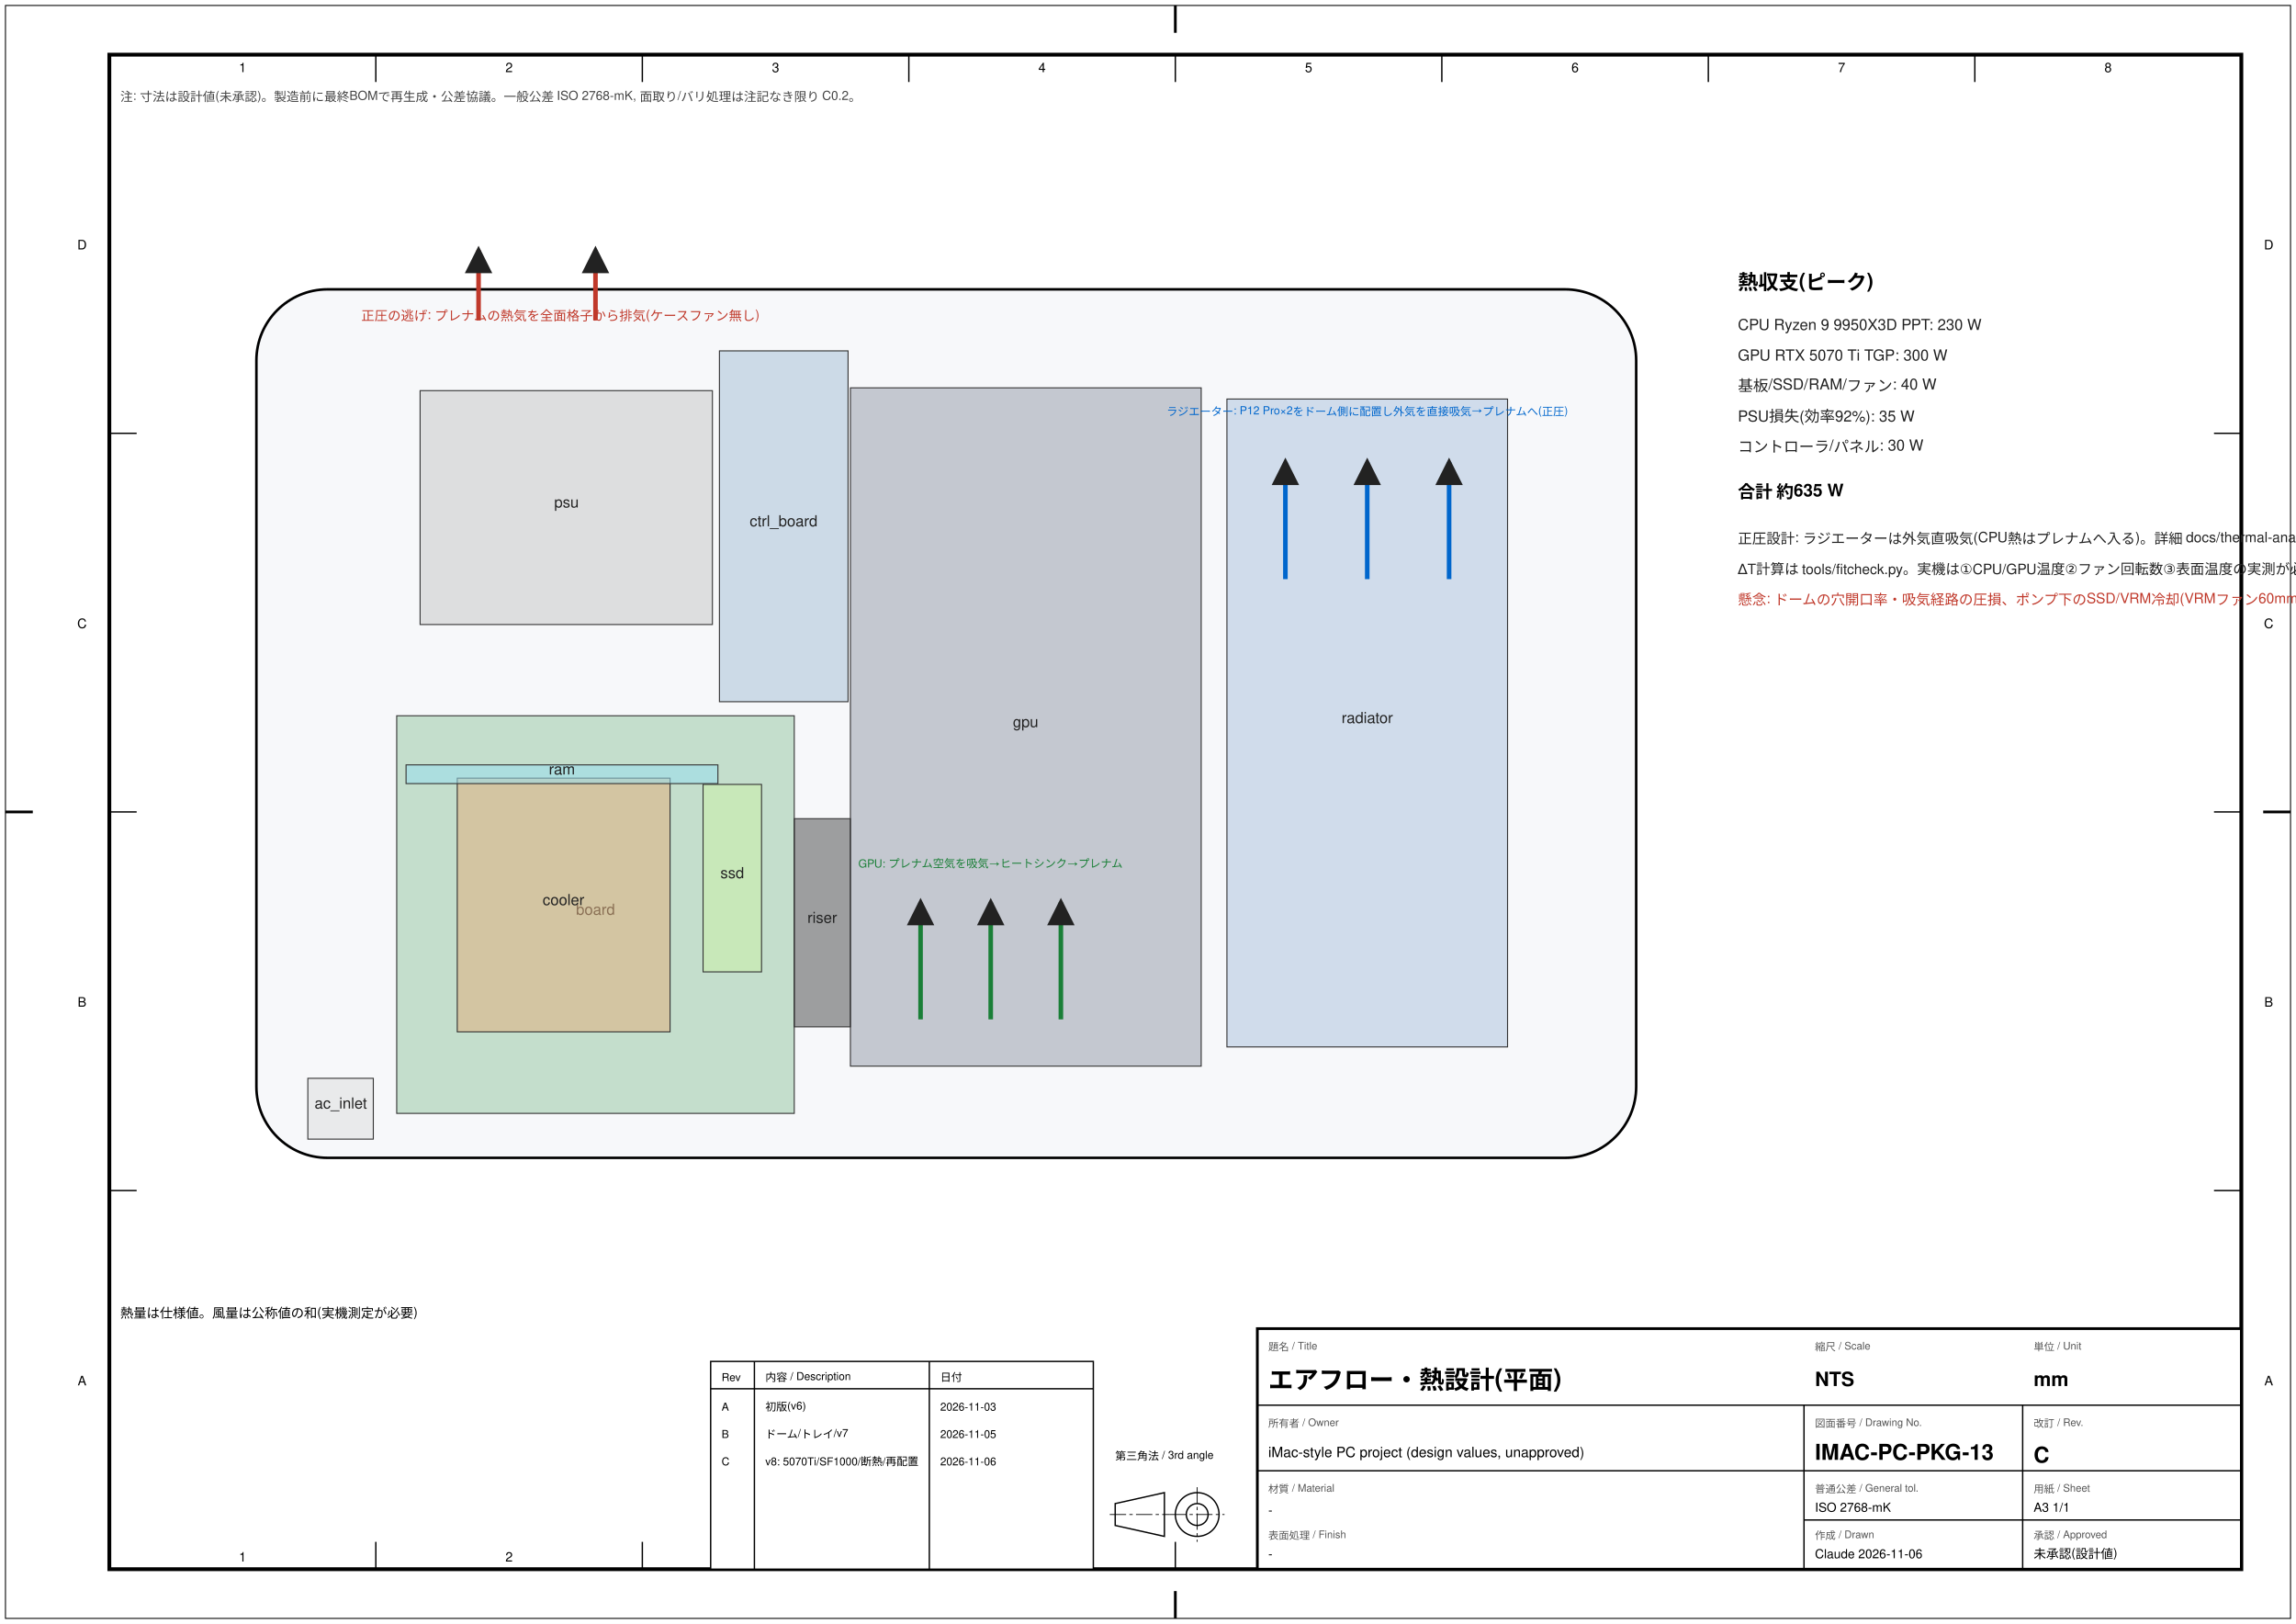
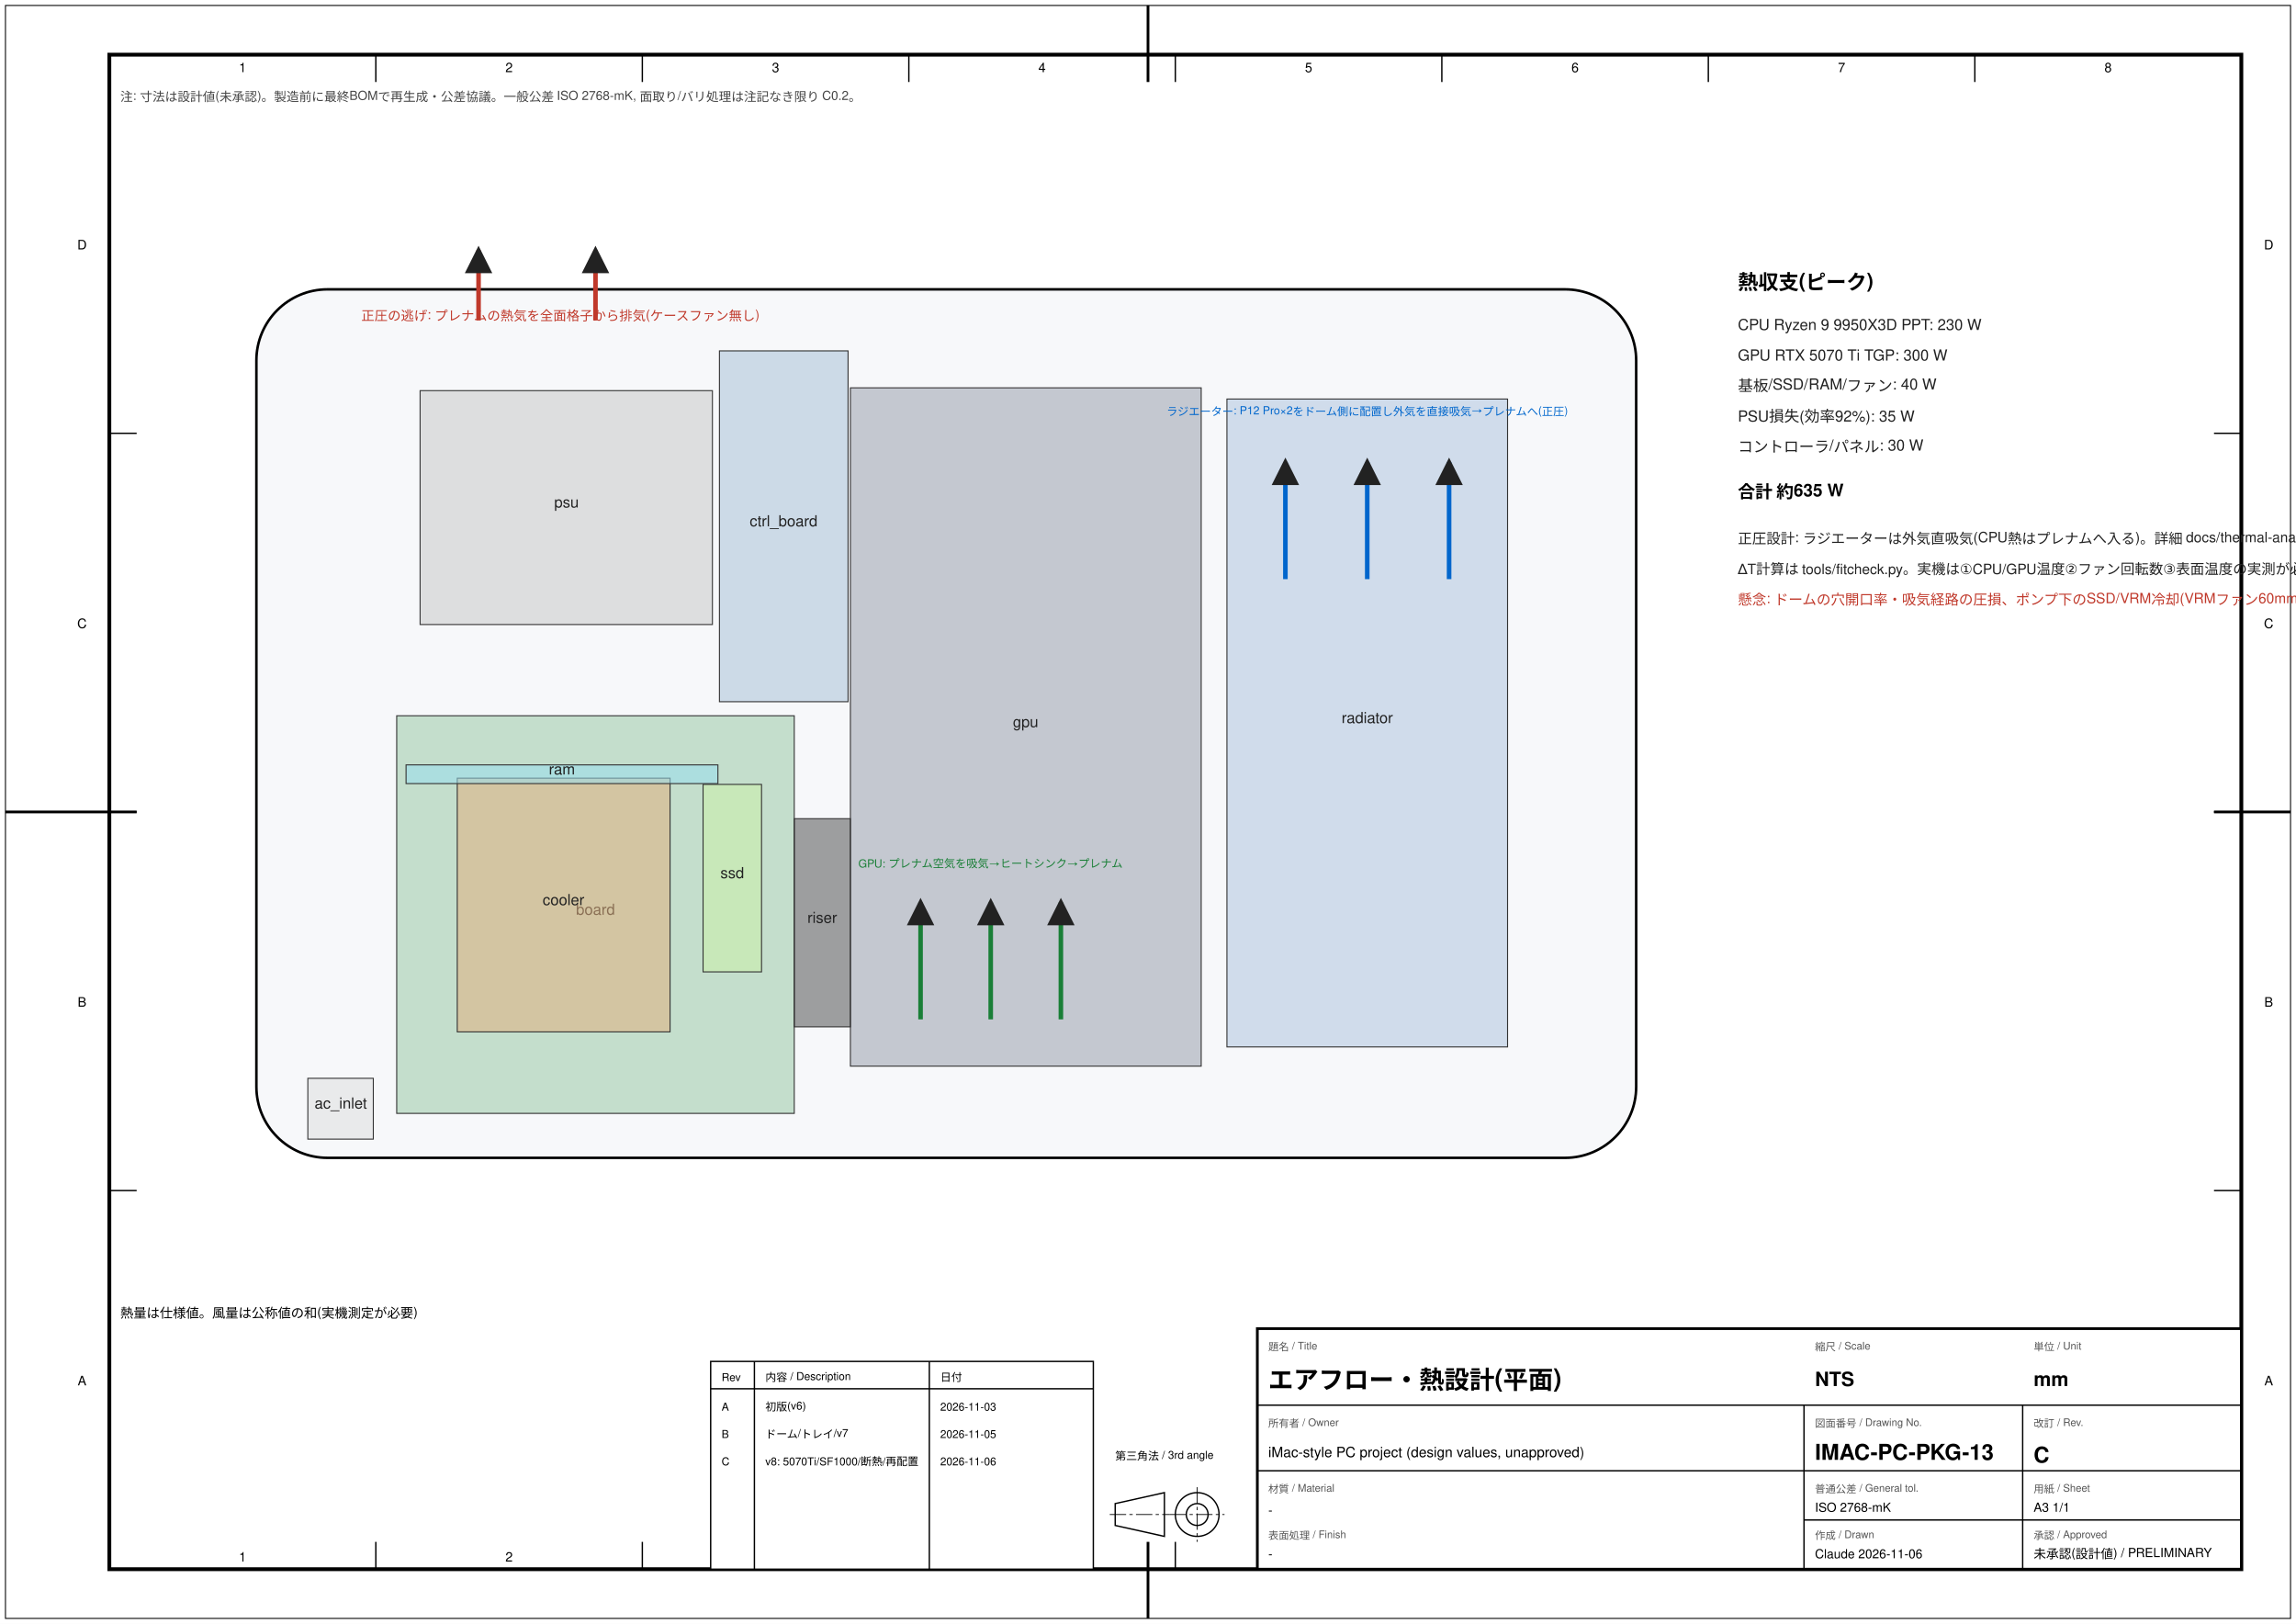
<svg xmlns="http://www.w3.org/2000/svg" viewBox="0 0 420 297" font-family="Helvetica,Arial,sans-serif">
  <defs>
    <marker id="ar" markerWidth="6" markerHeight="6" refX="5" refY="3" orient="auto">
      <path d="M0,0 L6,3 L0,6 z" fill="#222" />
    </marker>
    <marker id="ag" markerWidth="6" markerHeight="6" refX="5" refY="3" orient="auto">
      <path d="M0,0 L6,3 L0,6 z" fill="#1a7f37" />
    </marker>
  </defs>
  <rect width="100%" height="100%" fill="#fff" />
  <rect x="1" y="1" width="418" height="295" fill="none" stroke="#000" stroke-width=".18" />
  <rect x="20" y="10" width="390" height="277" fill="none" stroke="#000" stroke-width=".7" />
  <line x1="68.75" y1="10" x2="68.75" y2="15" stroke="#000" stroke-width="0.25" />
  <line x1="68.75" y1="287" x2="68.75" y2="282" stroke="#000" stroke-width="0.25" />
  <text x="44.38" y="13.20" font-size="2.4" text-anchor="middle" font-weight="normal" fill="#000">1</text>
  <text x="44.38" y="285.60" font-size="2.4" text-anchor="middle" font-weight="normal" fill="#000">1</text>
  <line x1="117.5" y1="10" x2="117.5" y2="15" stroke="#000" stroke-width="0.25" />
  <line x1="117.5" y1="287" x2="117.5" y2="282" stroke="#000" stroke-width="0.25" />
  <text x="93.12" y="13.20" font-size="2.4" text-anchor="middle" font-weight="normal" fill="#000">2</text>
  <text x="93.12" y="285.60" font-size="2.4" text-anchor="middle" font-weight="normal" fill="#000">2</text>
  <line x1="166.25" y1="10" x2="166.25" y2="15" stroke="#000" stroke-width="0.25" />
  <line x1="166.25" y1="287" x2="166.25" y2="282" stroke="#000" stroke-width="0.25" />
  <text x="141.88" y="13.20" font-size="2.4" text-anchor="middle" font-weight="normal" fill="#000">3</text>
  <text x="141.88" y="285.60" font-size="2.4" text-anchor="middle" font-weight="normal" fill="#000">3</text>
  <line x1="215.0" y1="10" x2="215.0" y2="15" stroke="#000" stroke-width="0.25" />
  <line x1="215.0" y1="287" x2="215.0" y2="282" stroke="#000" stroke-width="0.25" />
  <text x="190.62" y="13.20" font-size="2.4" text-anchor="middle" font-weight="normal" fill="#000">4</text>
  <text x="190.62" y="285.60" font-size="2.4" text-anchor="middle" font-weight="normal" fill="#000">4</text>
  <line x1="263.75" y1="10" x2="263.75" y2="15" stroke="#000" stroke-width="0.25" />
  <line x1="263.75" y1="287" x2="263.75" y2="282" stroke="#000" stroke-width="0.25" />
  <text x="239.38" y="13.20" font-size="2.4" text-anchor="middle" font-weight="normal" fill="#000">5</text>
  <text x="239.38" y="285.60" font-size="2.4" text-anchor="middle" font-weight="normal" fill="#000">5</text>
  <line x1="312.5" y1="10" x2="312.5" y2="15" stroke="#000" stroke-width="0.25" />
  <line x1="312.5" y1="287" x2="312.5" y2="282" stroke="#000" stroke-width="0.25" />
  <text x="288.12" y="13.20" font-size="2.4" text-anchor="middle" font-weight="normal" fill="#000">6</text>
  <text x="288.12" y="285.60" font-size="2.4" text-anchor="middle" font-weight="normal" fill="#000">6</text>
  <line x1="361.25" y1="10" x2="361.25" y2="15" stroke="#000" stroke-width="0.25" />
  <line x1="361.25" y1="287" x2="361.25" y2="282" stroke="#000" stroke-width="0.25" />
  <text x="336.88" y="13.20" font-size="2.4" text-anchor="middle" font-weight="normal" fill="#000">7</text>
  <text x="336.88" y="285.60" font-size="2.4" text-anchor="middle" font-weight="normal" fill="#000">7</text>
  <text x="385.62" y="13.20" font-size="2.4" text-anchor="middle" font-weight="normal" fill="#000">8</text>
  <text x="385.62" y="285.60" font-size="2.4" text-anchor="middle" font-weight="normal" fill="#000">8</text>
  <line x1="20" y1="79.25" x2="25" y2="79.25" stroke="#000" stroke-width="0.25" />
  <line x1="410" y1="79.25" x2="405" y2="79.25" stroke="#000" stroke-width="0.25" />
  <line x1="20" y1="148.5" x2="25" y2="148.5" stroke="#000" stroke-width="0.25" />
  <line x1="410" y1="148.5" x2="405" y2="148.5" stroke="#000" stroke-width="0.25" />
  <line x1="20" y1="217.75" x2="25" y2="217.75" stroke="#000" stroke-width="0.25" />
  <line x1="410" y1="217.75" x2="405" y2="217.75" stroke="#000" stroke-width="0.25" />
  <text x="15.00" y="45.62" font-size="2.4" text-anchor="middle" font-weight="normal" fill="#000">D</text>
  <text x="415.00" y="45.62" font-size="2.4" text-anchor="middle" font-weight="normal" fill="#000">D</text>
  <text x="15.00" y="114.88" font-size="2.4" text-anchor="middle" font-weight="normal" fill="#000">C</text>
  <text x="415.00" y="114.88" font-size="2.4" text-anchor="middle" font-weight="normal" fill="#000">C</text>
  <text x="15.00" y="184.12" font-size="2.4" text-anchor="middle" font-weight="normal" fill="#000">B</text>
  <text x="415.00" y="184.12" font-size="2.4" text-anchor="middle" font-weight="normal" fill="#000">B</text>
  <text x="15.00" y="253.38" font-size="2.4" text-anchor="middle" font-weight="normal" fill="#000">A</text>
  <text x="415.00" y="253.38" font-size="2.4" text-anchor="middle" font-weight="normal" fill="#000">A</text>
-   <line x1="1" y1="148.5" x2="6" y2="148.5" stroke="#000" stroke-width="0.5" />
-   <line x1="414" y1="148.5" x2="419" y2="148.5" stroke="#000" stroke-width="0.5" />
-   <line x1="215.0" y1="1" x2="215.0" y2="6" stroke="#000" stroke-width="0.5" />
-   <line x1="215.0" y1="291" x2="215.0" y2="296" stroke="#000" stroke-width="0.5" />
+   <line x1="1" y1="148.5" x2="25" y2="148.5" stroke="#000" stroke-width="0.5" />
+   <line x1="405" y1="148.5" x2="419" y2="148.5" stroke="#000" stroke-width="0.5" />
+   <line x1="210.0" y1="1" x2="210.0" y2="15" stroke="#000" stroke-width="0.5" />
+   <line x1="210.0" y1="282" x2="210.0" y2="296" stroke="#000" stroke-width="0.5" />
  <rect x="230" y="243" width="180" height="44" fill="#fff" stroke="#000" stroke-width=".5" />
  <line x1="230" y1="257" x2="410" y2="257" stroke="#000" stroke-width="0.25" />
  <line x1="230" y1="269" x2="410" y2="269" stroke="#000" stroke-width="0.25" />
  <line x1="330" y1="257" x2="330" y2="287" stroke="#000" stroke-width="0.25" />
  <line x1="370" y1="257" x2="370" y2="287" stroke="#000" stroke-width="0.25" />
  <line x1="330" y1="278" x2="410" y2="278" stroke="#000" stroke-width="0.25" />
  <text x="232.00" y="247.00" font-size="1.9" text-anchor="start" font-weight="normal" fill="#555">題名 / Title</text>
  <text x="232.00" y="254.00" font-size="4.6" text-anchor="start" font-weight="bold" fill="#000">エアフロー・熱設計(平面)</text>
  <text x="232.00" y="261.00" font-size="1.9" text-anchor="start" font-weight="normal" fill="#555">所有者 / Owner</text>
  <text x="232.00" y="266.50" font-size="2.6" text-anchor="start" font-weight="normal" fill="#000">iMac-style PC project (design values, unapproved)</text>
  <text x="232.00" y="273.00" font-size="1.9" text-anchor="start" font-weight="normal" fill="#555">材質 / Material</text>
  <text x="232.00" y="277.00" font-size="2.3" text-anchor="start" font-weight="normal" fill="#000">-</text>
  <text x="232.00" y="281.50" font-size="1.9" text-anchor="start" font-weight="normal" fill="#555">表面処理 / Finish</text>
  <text x="232.00" y="285.00" font-size="2.3" text-anchor="start" font-weight="normal" fill="#000">-</text>
  <text x="332.00" y="261.00" font-size="1.9" text-anchor="start" font-weight="normal" fill="#555">図面番号 / Drawing No.</text>
  <text x="332.00" y="267.00" font-size="4.0" text-anchor="start" font-weight="bold" fill="#000">IMAC-PC-PKG-13</text>
  <text x="332.00" y="273.00" font-size="1.9" text-anchor="start" font-weight="normal" fill="#555">普通公差 / General tol.</text>
  <text x="332.00" y="276.50" font-size="2.3" text-anchor="start" font-weight="normal" fill="#000">ISO 2768-mK</text>
  <text x="372.00" y="261.00" font-size="1.9" text-anchor="start" font-weight="normal" fill="#555">改訂 / Rev.</text>
  <text x="372.00" y="267.50" font-size="4.0" text-anchor="start" font-weight="bold" fill="#000">C</text>
  <text x="372.00" y="273.00" font-size="1.9" text-anchor="start" font-weight="normal" fill="#555">用紙 / Sheet</text>
  <text x="372.00" y="276.50" font-size="2.3" text-anchor="start" font-weight="normal" fill="#000">A3  1/1</text>
  <text x="332.00" y="247.00" font-size="1.9" text-anchor="start" font-weight="normal" fill="#555">縮尺 / Scale</text>
  <text x="332.00" y="253.50" font-size="3.6" text-anchor="start" font-weight="bold" fill="#000">NTS</text>
  <text x="372.00" y="247.00" font-size="1.9" text-anchor="start" font-weight="normal" fill="#555">単位 / Unit</text>
  <text x="372.00" y="253.50" font-size="3.6" text-anchor="start" font-weight="bold" fill="#000">mm</text>
  <text x="332.00" y="281.50" font-size="1.9" text-anchor="start" font-weight="normal" fill="#555">作成 / Drawn</text>
  <text x="332.00" y="285.00" font-size="2.3" text-anchor="start" font-weight="normal" fill="#000">Claude 2026-11-06</text>
  <text x="372.00" y="281.50" font-size="1.9" text-anchor="start" font-weight="normal" fill="#555">承認 / Approved</text>
-   <text x="372.00" y="285.00" font-size="2.3" text-anchor="start" font-weight="normal" fill="#000">未承認(設計値)</text>
+   <text x="372.00" y="285.00" font-size="2.3" text-anchor="start" font-weight="normal" fill="#000">未承認(設計値) / PRELIMINARY</text>
  <g transform="translate(204,273)" stroke="#000" stroke-width=".25" fill="none">
    <path d="M0,2 L9,0 L9,8 L0,6 Z" />
    <line x1="-1" y1="4" x2="10" y2="4" stroke="#000" stroke-width="0.15" stroke-dasharray="3,0.6,0.6,0.6" />
    <circle cx="15" cy="4" r="4" />
    <circle cx="15" cy="4" r="2" />
    <line x1="10" y1="4" x2="20" y2="4" stroke="#000" stroke-width="0.15" stroke-dasharray="3,0.6,0.6,0.6" />
    <line x1="15" y1="-1" x2="15" y2="9" stroke="#000" stroke-width="0.15" stroke-dasharray="3,0.6,0.6,0.6" />
  </g>
  <text x="204.00" y="267.00" font-size="2.0" text-anchor="start" font-weight="normal" fill="#000">第三角法 / 3rd angle</text>
  <rect x="130" y="249" width="70" height="38" fill="#fff" stroke="#000" stroke-width=".25" />
  <line x1="130" y1="254" x2="200" y2="254" stroke="#000" stroke-width="0.25" />
  <line x1="138" y1="249" x2="138" y2="287" stroke="#000" stroke-width="0.25" />
  <line x1="170" y1="249" x2="170" y2="287" stroke="#000" stroke-width="0.25" />
  <text x="132.00" y="252.60" font-size="2.0" text-anchor="start" font-weight="normal" fill="#000">Rev</text>
  <text x="140.00" y="252.60" font-size="2.0" text-anchor="start" font-weight="normal" fill="#000">内容 / Description</text>
  <text x="172.00" y="252.60" font-size="2.0" text-anchor="start" font-weight="normal" fill="#000">日付</text>
  <text x="132.00" y="258.00" font-size="2.0" text-anchor="start" font-weight="normal" fill="#000">A</text>
  <text x="140.00" y="258.00" font-size="2.0" text-anchor="start" font-weight="normal" fill="#000">初版(v6)</text>
  <text x="172.00" y="258.00" font-size="2.0" text-anchor="start" font-weight="normal" fill="#000">2026-11-03</text>
  <text x="132.00" y="263.00" font-size="2.0" text-anchor="start" font-weight="normal" fill="#000">B</text>
  <text x="140.00" y="263.00" font-size="2.0" text-anchor="start" font-weight="normal" fill="#000">ドーム/トレイ/v7</text>
  <text x="172.00" y="263.00" font-size="2.0" text-anchor="start" font-weight="normal" fill="#000">2026-11-05</text>
  <text x="132.00" y="268.00" font-size="2.0" text-anchor="start" font-weight="normal" fill="#000">C</text>
  <text x="140.00" y="268.00" font-size="2.0" text-anchor="start" font-weight="normal" fill="#000">v8: 5070Ti/SF1000/断熱/再配置</text>
  <text x="172.00" y="268.00" font-size="2.0" text-anchor="start" font-weight="normal" fill="#000">2026-11-06</text>
  <text x="22.00" y="241.00" font-size="2.4" text-anchor="start" font-weight="normal" fill="#000">熱量は仕様値。風量は公称値の和(実機測定が必要)</text>
  <text x="22.00" y="18.50" font-size="2.3" text-anchor="start" font-weight="normal" fill="#444">注: 寸法は設計値(未承認)。製造前に最終BOMで再生成・公差協議。一般公差 ISO 2768-mK, 面取り/バリ処理は注記なき限り C0.2。</text>
  <g transform="translate(19,12) scale(0.93)">
    <rect x="30.00" y="44.00" width="271.40" height="170.80" rx="14" fill="#f7f8fa" fill-opacity="1" stroke="#000" stroke-width="0.5" />
    <rect x="57.60" y="127.86" width="78.20" height="78.20" rx="0" fill="#9ac8a6" fill-opacity="0.55" stroke="#333" stroke-width="0.2" />
    <text x="96.7" y="167.0" font-size="3" text-anchor="middle" fill="#222">board</text>
    <rect x="69.51" y="140.13" width="41.86" height="49.90" rx="0" fill="#e0b080" fill-opacity="0.55" stroke="#333" stroke-width="0.2" />
    <text x="90.4" y="165.1" font-size="3" text-anchor="middle" fill="#222">cooler</text>
    <rect x="220.90" y="65.57" width="55.20" height="127.42" rx="0" fill="#b0c4de" fill-opacity="0.55" stroke="#333" stroke-width="0.2" />
    <text x="248.5" y="129.3" font-size="3" text-anchor="middle" fill="#222">radiator</text>
    <rect x="146.84" y="63.37" width="69.00" height="133.40" rx="0" fill="#9aa0ad" fill-opacity="0.55" stroke="#333" stroke-width="0.2" />
    <text x="181.3" y="130.1" font-size="3" text-anchor="middle" fill="#222">gpu</text>
    <rect x="135.80" y="148.10" width="11.04" height="40.94" rx="0" fill="#555" fill-opacity="0.55" stroke="#333" stroke-width="0.2" />
    <text x="141.3" y="168.6" font-size="3" text-anchor="middle" fill="#222">riser</text>
    <rect x="62.20" y="63.92" width="57.50" height="46.00" rx="0" fill="#c8c8c8" fill-opacity="0.55" stroke="#333" stroke-width="0.2" />
    <text x="91.0" y="86.9" font-size="3" text-anchor="middle" fill="#222">psu</text>
    <rect x="121.08" y="56.10" width="25.30" height="69.00" rx="0" fill="#a9c0d6" fill-opacity="0.55" stroke="#333" stroke-width="0.2" />
    <text x="133.7" y="90.6" font-size="3" text-anchor="middle" fill="#222">ctrl_board</text>
    <rect x="117.86" y="141.36" width="11.50" height="36.87" rx="0" fill="#ccf0aa" fill-opacity="0.55" stroke="#333" stroke-width="0.2" />
    <text x="123.6" y="159.8" font-size="3" text-anchor="middle" fill="#222">ssd</text>
    <rect x="59.44" y="137.52" width="61.34" height="3.68" rx="0" fill="#99ddee" fill-opacity="0.55" stroke="#333" stroke-width="0.2" />
    <text x="90.1" y="139.4" font-size="3" text-anchor="middle" fill="#222">ram</text>
    <rect x="40.12" y="199.16" width="12.88" height="11.96" rx="0" fill="#ddd" fill-opacity="0.55" stroke="#333" stroke-width="0.2" />
    <text x="46.6" y="205.1" font-size="3" text-anchor="middle" fill="#222">ac_inlet</text>
    <line x1="160.64" y1="187.57" x2="160.64" y2="164.57" stroke="#1a7f37" stroke-width="0.9" marker-end="url(#ar)" />
    <line x1="174.44" y1="187.57" x2="174.44" y2="164.57" stroke="#1a7f37" stroke-width="0.9" marker-end="url(#ar)" />
    <line x1="188.24" y1="187.57" x2="188.24" y2="164.57" stroke="#1a7f37" stroke-width="0.9" marker-end="url(#ar)" />
    <text x="174.4" y="157.7" font-size="2.2" text-anchor="middle" fill="#1a7f37">GPU: プレナム空気を吸気→ヒートシンク→プレナム</text>
    <line x1="232.40" y1="100.99" x2="232.40" y2="77.99" stroke="#06c" stroke-width="0.9" marker-end="url(#ar)" />
    <line x1="248.50" y1="100.99" x2="248.50" y2="77.99" stroke="#06c" stroke-width="0.9" marker-end="url(#ar)" />
    <line x1="264.60" y1="100.99" x2="264.60" y2="77.99" stroke="#06c" stroke-width="0.9" marker-end="url(#ar)" />
    <text x="248.5" y="68.8" font-size="2.2" text-anchor="middle" fill="#06c">ラジエーター: P12 Pro×2をドーム側に配置し外気を直接吸気→プレナムへ(正圧)</text>
    <line x1="73.70" y1="50.12" x2="73.70" y2="36.32" stroke="#c0392b" stroke-width="0.9" marker-end="url(#ar)" />
    <line x1="96.70" y1="50.12" x2="96.70" y2="36.32" stroke="#c0392b" stroke-width="0.9" marker-end="url(#ar)" />
    <text x="89.8" y="50.1" font-size="2.6" text-anchor="middle" fill="#c0392b">正圧の逃げ: プレナムの熱気を全面格子から排気(ケースファン無し)</text>
    <text x="321.4" y="44.0" font-size="4" text-anchor="start" fill="#000" font-weight="bold">熱収支(ピーク)</text>
    <text x="321.4" y="52.0" font-size="3" text-anchor="start" fill="#222">CPU Ryzen 9 9950X3D PPT: 230 W</text>
    <text x="321.4" y="58.0" font-size="3" text-anchor="start" fill="#222">GPU RTX 5070 Ti TGP: 300 W</text>
    <text x="321.4" y="64.0" font-size="3" text-anchor="start" fill="#222">基板/SSD/RAM/ファン: 40 W</text>
    <text x="321.4" y="70.0" font-size="3" text-anchor="start" fill="#222">PSU損失(効率92%): 35 W</text>
    <text x="321.4" y="76.0" font-size="3" text-anchor="start" fill="#222">コントローラ/パネル: 30 W</text>
    <text x="321.4" y="85.0" font-size="3.4" text-anchor="start" fill="#000" font-weight="bold">合計 約635 W</text>
    <text x="321.4" y="94.0" font-size="2.8" text-anchor="start" fill="#222">正圧設計: ラジエーターは外気直吸気(CPU熱はプレナムへ入る)。詳細 docs/thermal-analysis.md</text>
    <text x="321.4" y="100.0" font-size="2.8" text-anchor="start" fill="#222">ΔT計算は tools/fitcheck.py。実機は①CPU/GPU温度②ファン回転数③表面温度の実測が必須(未測定)。</text>
    <text x="321.4" y="106.0" font-size="2.8" text-anchor="start" fill="#c0392b">懸念: ドームの穴開口率・吸気経路の圧損、ポンプ下のSSD/VRM冷却(VRMファン60mm付き)。</text>
  </g>
</svg>
